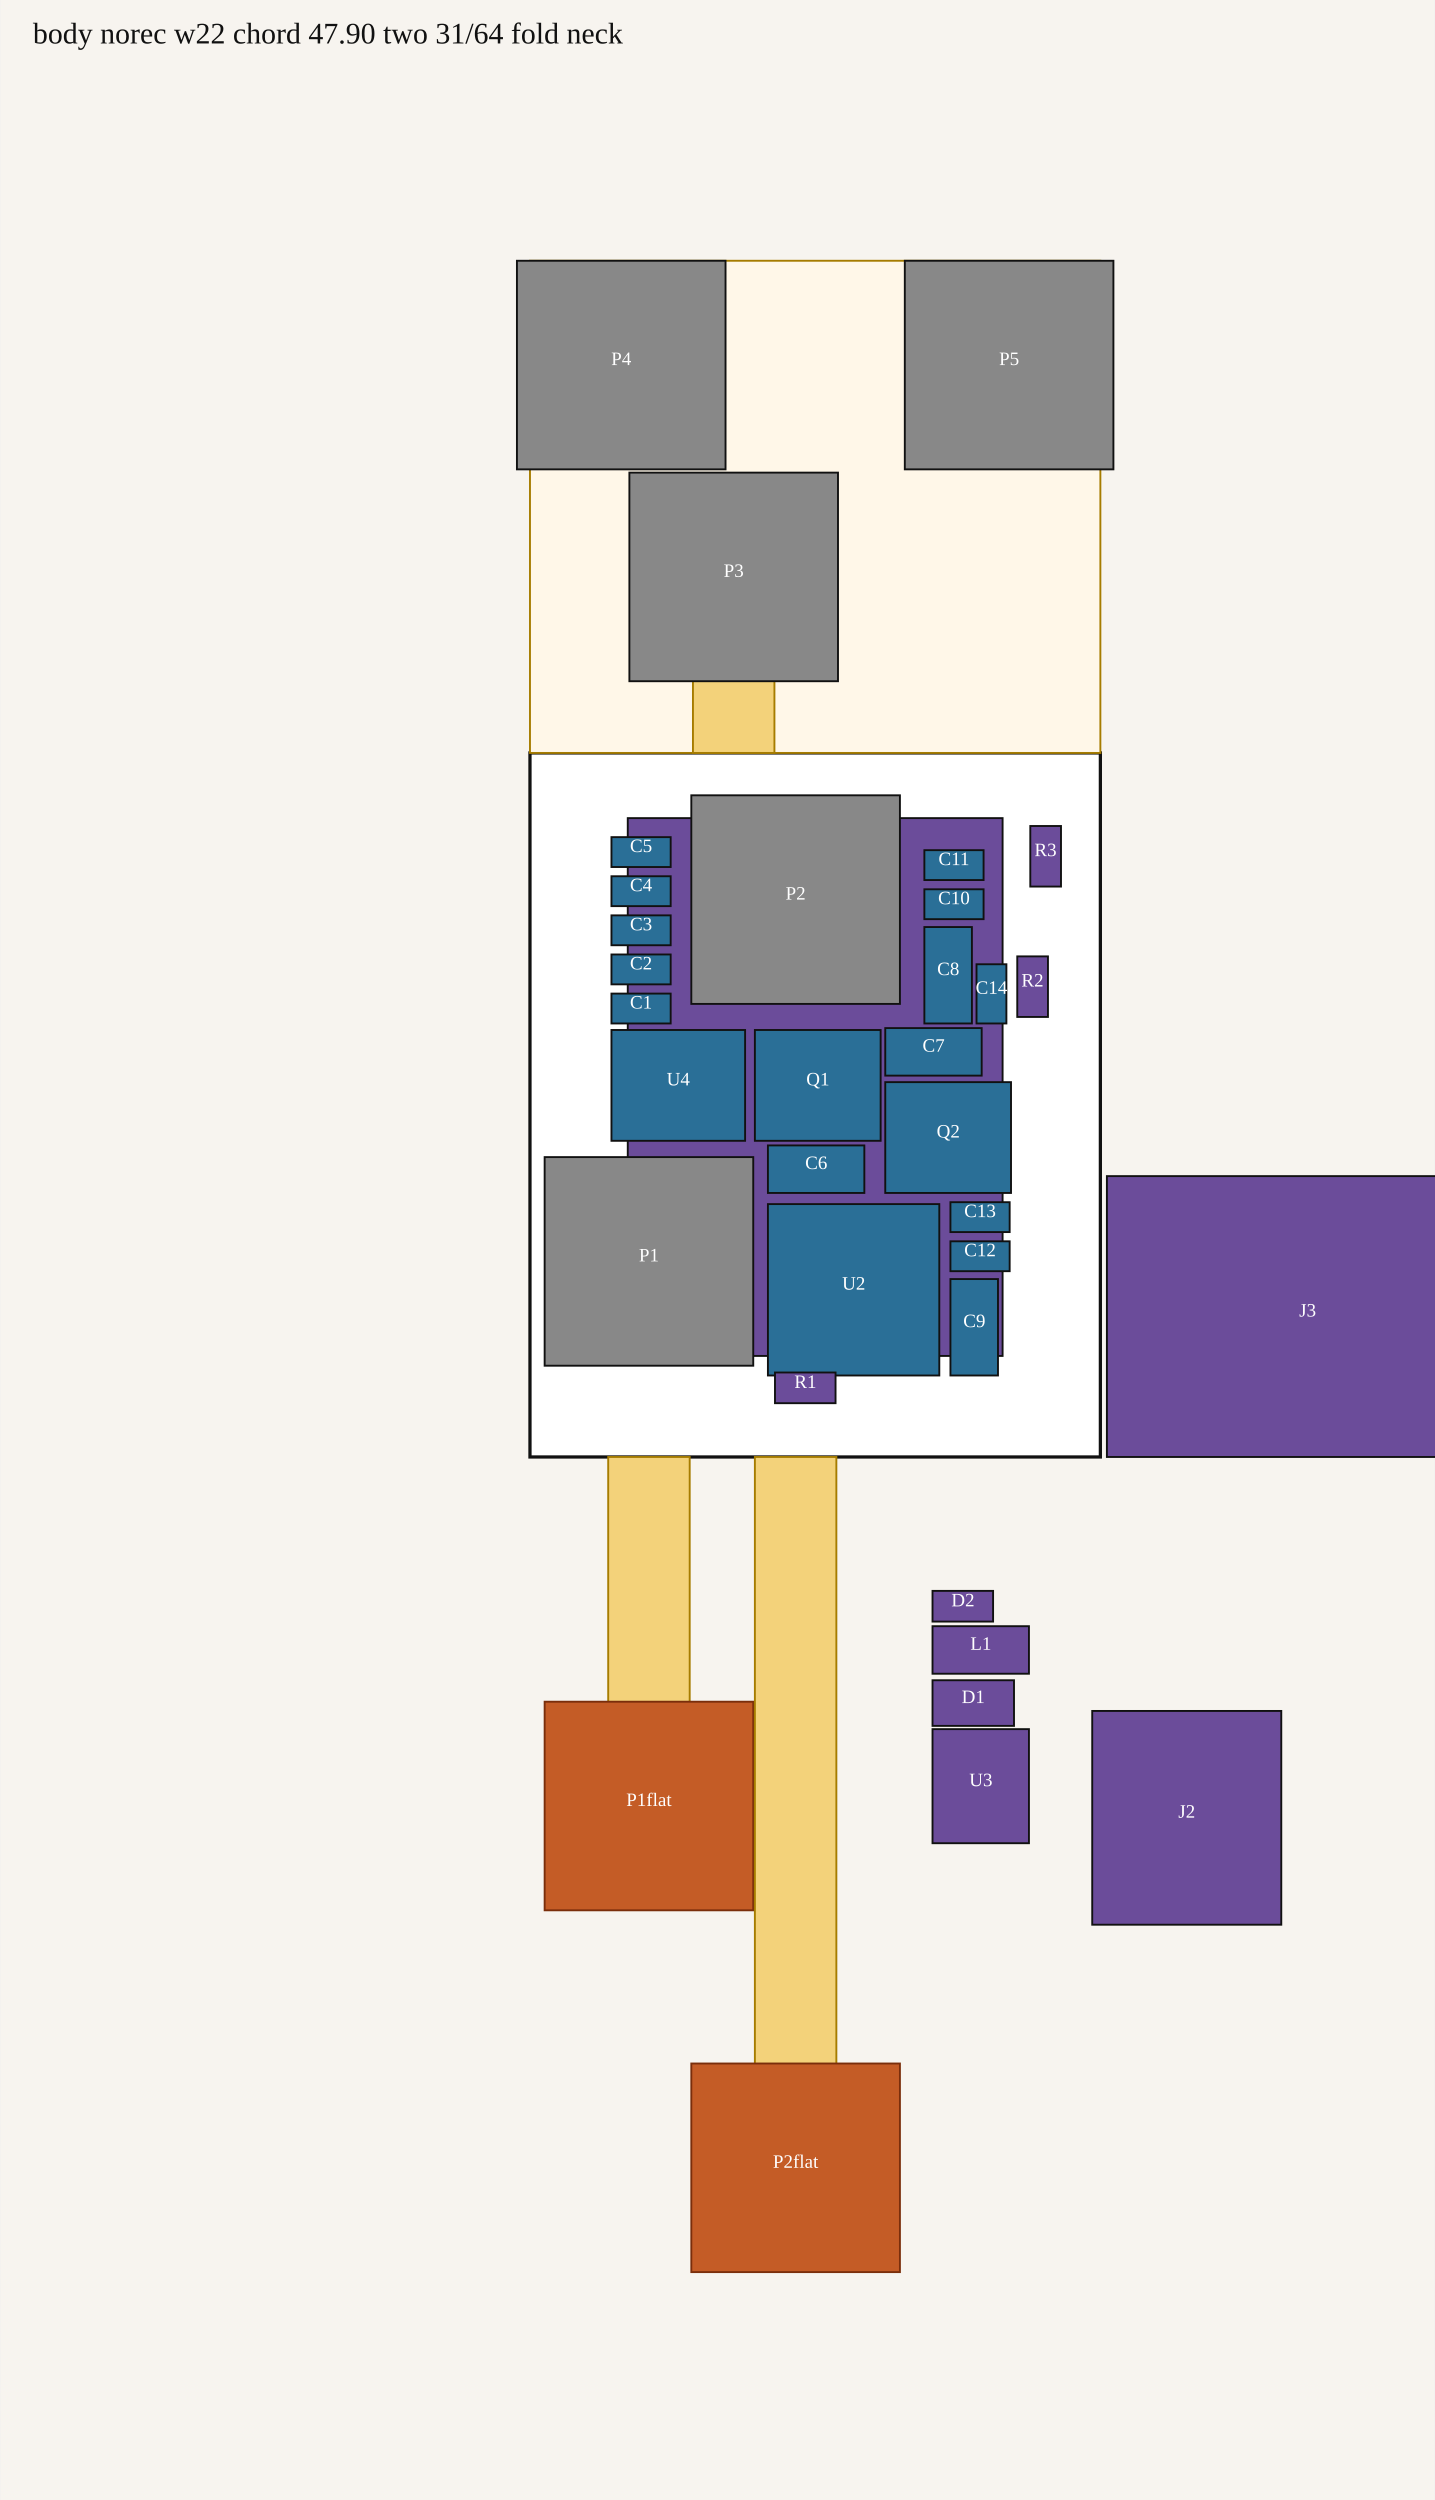
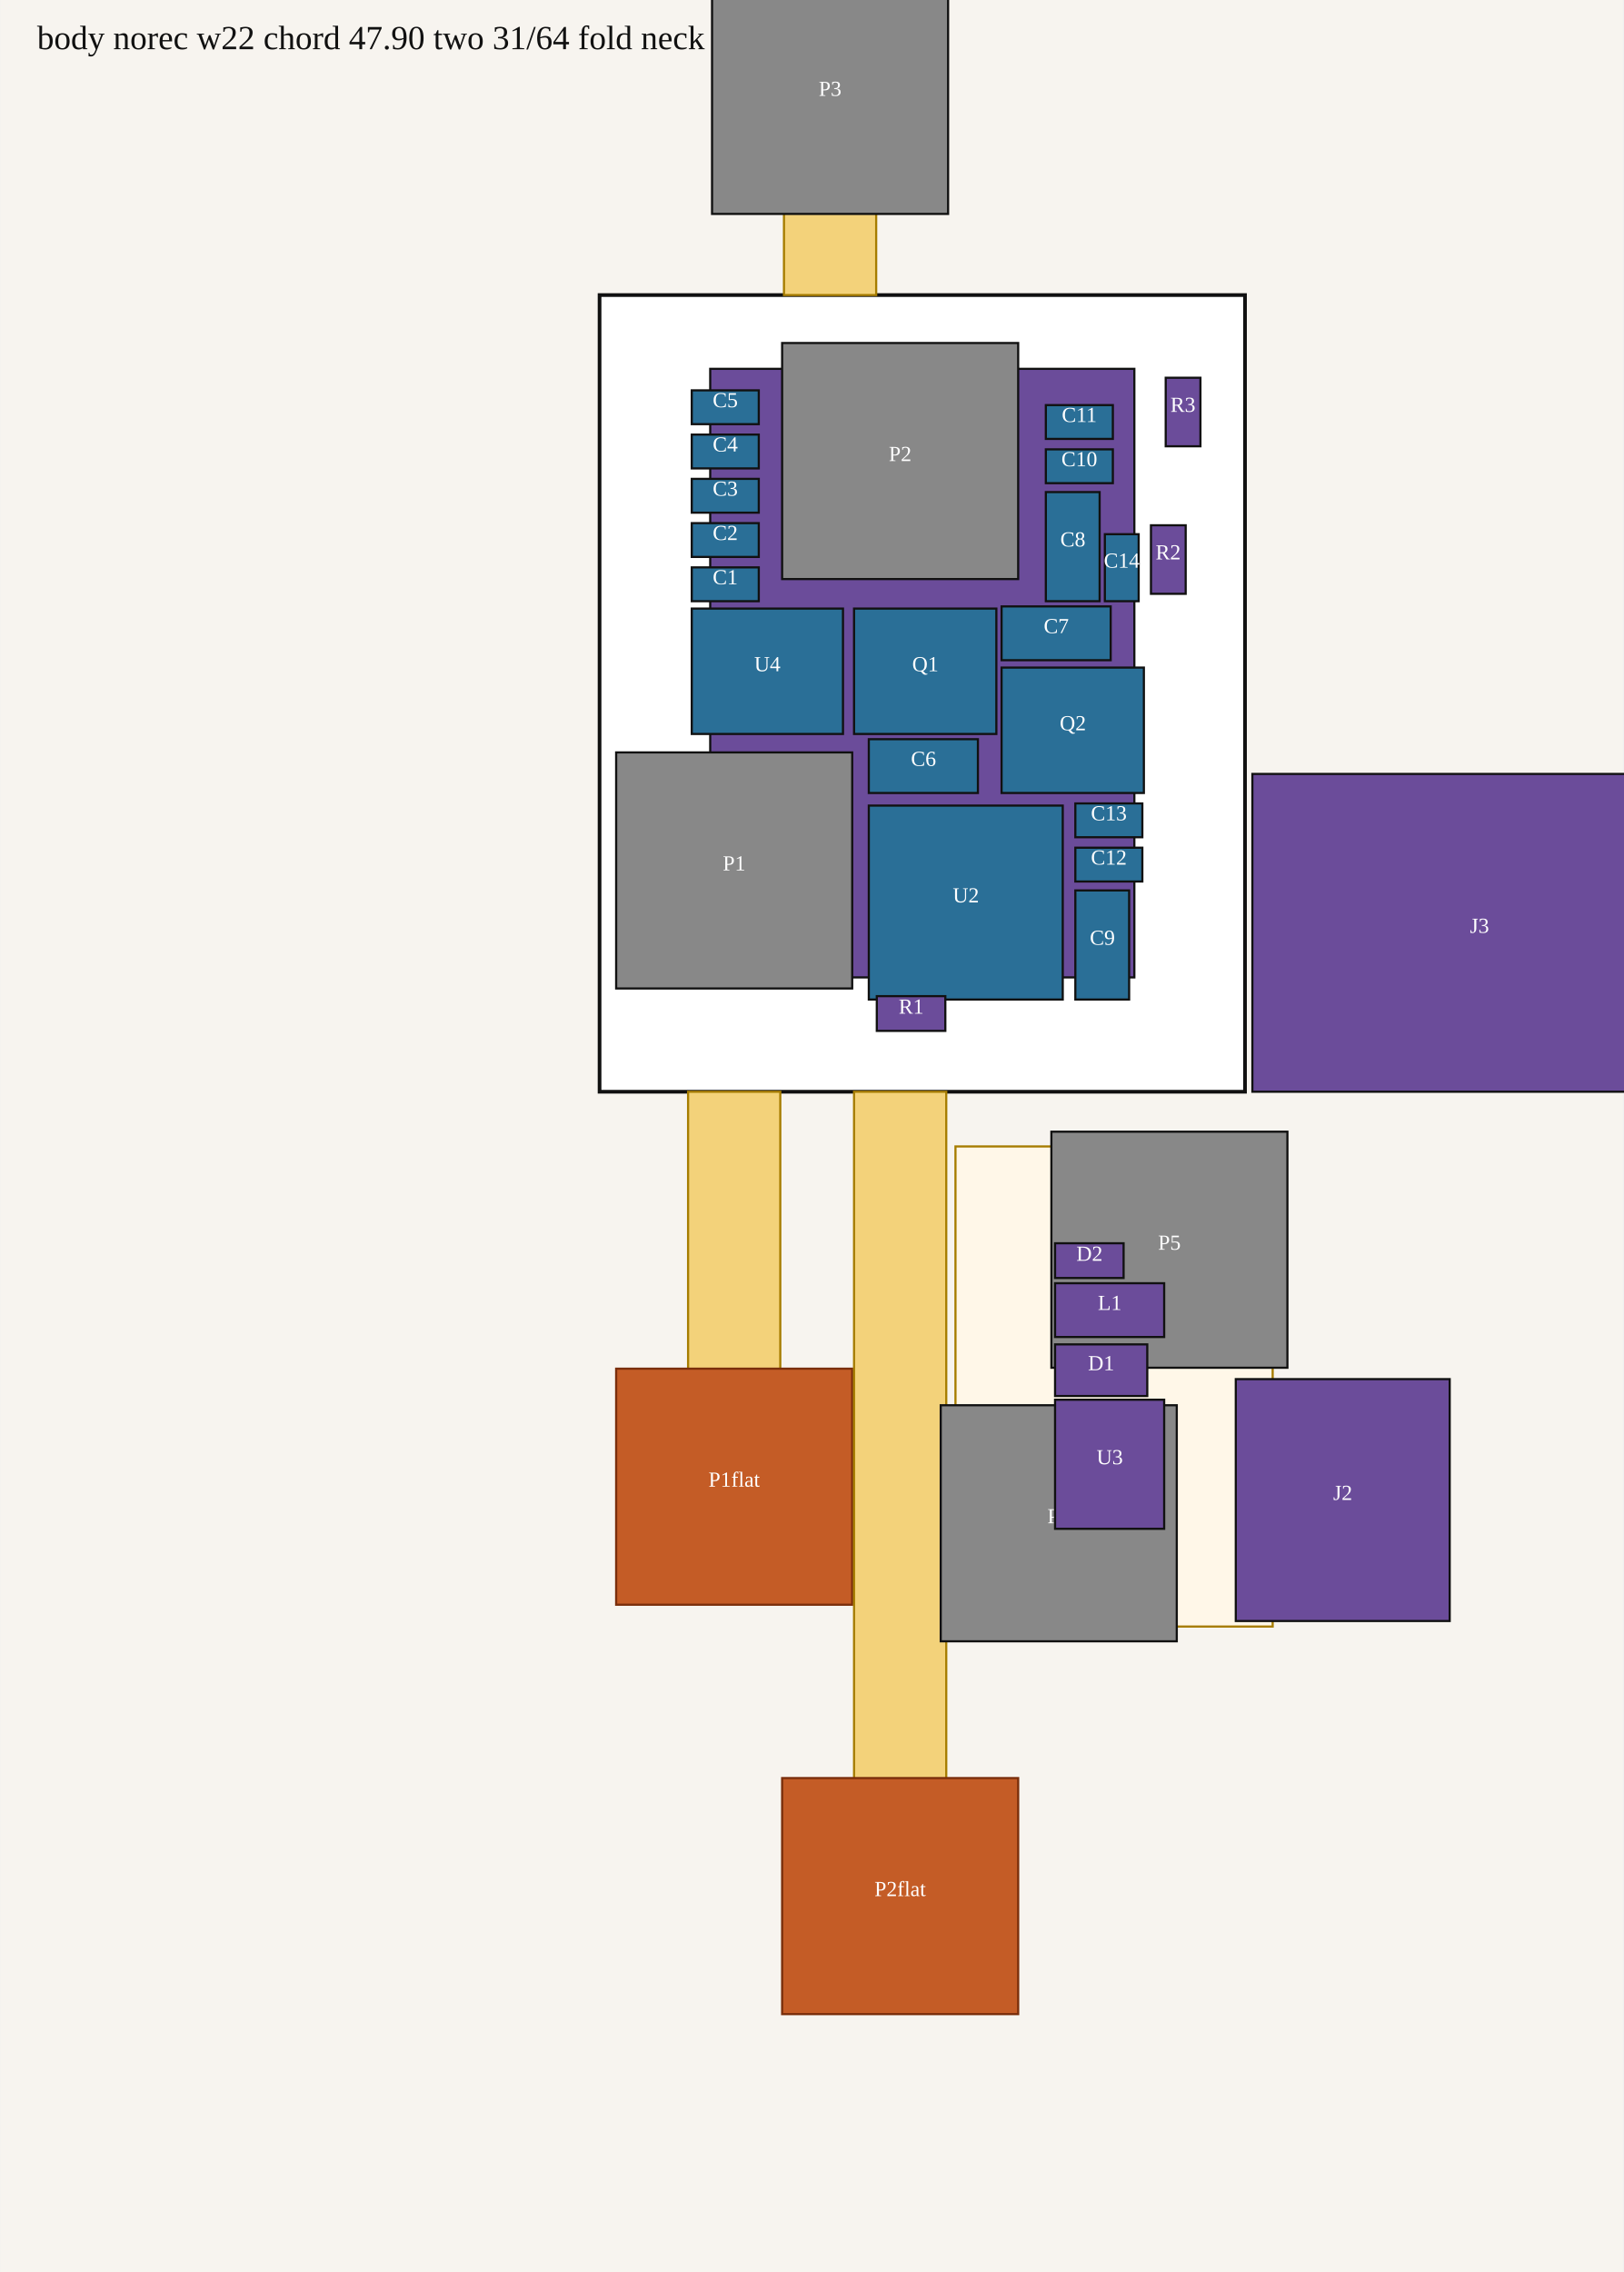
- <svg xmlns="http://www.w3.org/2000/svg" width="528" height="920" viewBox="0 0 528.0 920.4">
+ <svg xmlns="http://www.w3.org/2000/svg" width="528" height="739" viewBox="0 0 528.0 739.2">
  <rect width="100%" height="100%" fill="#f7f4ef" />
-   <rect x="195.0" y="277.2" width="210.0" height="259.2" fill="#fff" stroke="#111" stroke-width="1.2" />
-   <rect x="195.0" y="96.0" width="210.0" height="181.2" fill="#fff7e8" stroke="#a67c00" stroke-width="0.7" />
-   <rect x="223.8" y="536.4" width="30.0" height="128.5" fill="#f3d27a" stroke="#a67c00" stroke-width="0.7" />
-   <rect x="200.4" y="626.5" width="76.8" height="76.8" fill="#c45c26" stroke="#7a2e0b" stroke-width="0.7" />
-   <text x="238.8" y="664.9" font-size="7" text-anchor="middle" fill="#fff">P1flat</text>
-   <rect x="277.8" y="536.4" width="30.0" height="261.7" fill="#f3d27a" stroke="#a67c00" stroke-width="0.7" />
-   <rect x="254.4" y="759.7" width="76.8" height="76.8" fill="#c45c26" stroke="#7a2e0b" stroke-width="0.7" />
-   <text x="292.8" y="798.1" font-size="7" text-anchor="middle" fill="#fff">P2flat</text>
-   <rect x="255.0" y="212.4" width="30.0" height="64.8" fill="#f3d27a" stroke="#a67c00" stroke-width="0.7" />
-   <rect x="231.0" y="301.2" width="138.0" height="198.0" fill="#6b4c9a" stroke="#111" stroke-width="0.7" />
-   <text x="300.0" y="400.2" font-size="7" text-anchor="middle" fill="#fff">U1</text>
-   <rect x="200.4" y="426.0" width="76.8" height="76.8" fill="#888" stroke="#111" stroke-width="0.7" />
-   <text x="238.8" y="464.4" font-size="7" text-anchor="middle" fill="#fff">P1</text>
-   <rect x="254.4" y="292.8" width="76.8" height="76.8" fill="#888" stroke="#111" stroke-width="0.7" />
-   <text x="292.8" y="331.2" font-size="7" text-anchor="middle" fill="#fff">P2</text>
-   <rect x="231.6" y="174.0" width="76.8" height="76.8" fill="#888" stroke="#111" stroke-width="0.7" />
-   <text x="270.0" y="212.4" font-size="7" text-anchor="middle" fill="#fff">P3</text>
-   <rect x="190.2" y="96.0" width="76.8" height="76.8" fill="#888" stroke="#111" stroke-width="0.7" />
-   <text x="228.6" y="134.4" font-size="7" text-anchor="middle" fill="#fff">P4</text>
-   <rect x="333.0" y="96.0" width="76.8" height="76.8" fill="#888" stroke="#111" stroke-width="0.7" />
-   <text x="371.4" y="134.4" font-size="7" text-anchor="middle" fill="#fff">P5</text>
-   <rect x="282.6" y="443.3" width="63.1" height="63.1" fill="#2a6f97" stroke="#111" stroke-width="0.7" />
-   <text x="314.2" y="474.8" font-size="7" text-anchor="middle" fill="#fff">U2</text>
-   <rect x="343.2" y="636.6" width="35.5" height="42.0" fill="#6b4c9a" stroke="#111" stroke-width="0.7" />
-   <text x="361.0" y="657.6" font-size="7" text-anchor="middle" fill="#fff">U3</text>
-   <rect x="225.0" y="379.2" width="49.2" height="40.8" fill="#2a6f97" stroke="#111" stroke-width="0.7" />
-   <text x="249.6" y="399.6" font-size="7" text-anchor="middle" fill="#fff">U4</text>
-   <rect x="402.0" y="629.9" width="69.6" height="78.7" fill="#6b4c9a" stroke="#111" stroke-width="0.7" />
-   <text x="436.8" y="669.2" font-size="7" text-anchor="middle" fill="#fff">J2</text>
-   <rect x="407.4" y="433.0" width="147.7" height="103.4" fill="#6b4c9a" stroke="#111" stroke-width="0.7" />
-   <text x="481.3" y="484.7" font-size="7" text-anchor="middle" fill="#fff">J3</text>
-   <rect x="343.2" y="618.6" width="30.0" height="16.8" fill="#6b4c9a" stroke="#111" stroke-width="0.7" />
-   <text x="358.2" y="627.0" font-size="7" text-anchor="middle" fill="#fff">D1</text>
-   <rect x="343.2" y="598.7" width="35.5" height="17.5" fill="#6b4c9a" stroke="#111" stroke-width="0.7" />
-   <text x="361.0" y="607.4" font-size="7" text-anchor="middle" fill="#fff">L1</text>
-   <rect x="343.2" y="585.7" width="22.3" height="11.3" fill="#6b4c9a" stroke="#111" stroke-width="0.7" />
-   <text x="354.4" y="591.4" font-size="7" text-anchor="middle" fill="#fff">D2</text>
-   <rect x="277.8" y="379.2" width="46.3" height="40.8" fill="#2a6f97" stroke="#111" stroke-width="0.7" />
-   <text x="301.0" y="399.6" font-size="7" text-anchor="middle" fill="#fff">Q1</text>
-   <rect x="325.8" y="398.4" width="46.3" height="40.8" fill="#2a6f97" stroke="#111" stroke-width="0.7" />
-   <text x="349.0" y="418.8" font-size="7" text-anchor="middle" fill="#fff">Q2</text>
-   <rect x="285.2" y="505.3" width="22.3" height="11.3" fill="#6b4c9a" stroke="#111" stroke-width="0.7" />
-   <text x="296.4" y="511.0" font-size="7" text-anchor="middle" fill="#fff">R1</text>
-   <rect x="374.4" y="352.1" width="11.3" height="22.3" fill="#6b4c9a" stroke="#111" stroke-width="0.7" />
-   <text x="380.0" y="363.2" font-size="7" text-anchor="middle" fill="#fff">R2</text>
-   <rect x="379.2" y="304.1" width="11.3" height="22.3" fill="#6b4c9a" stroke="#111" stroke-width="0.7" />
-   <text x="384.8" y="315.2" font-size="7" text-anchor="middle" fill="#fff">R3</text>
-   <rect x="225.0" y="365.8" width="21.8" height="11.0" fill="#2a6f97" stroke="#111" stroke-width="0.7" />
-   <text x="235.9" y="371.3" font-size="7" text-anchor="middle" fill="#fff">C1</text>
-   <rect x="225.0" y="351.4" width="21.8" height="11.0" fill="#2a6f97" stroke="#111" stroke-width="0.7" />
-   <text x="235.9" y="356.9" font-size="7" text-anchor="middle" fill="#fff">C2</text>
-   <rect x="225.0" y="337.0" width="21.8" height="11.0" fill="#2a6f97" stroke="#111" stroke-width="0.7" />
-   <text x="235.9" y="342.5" font-size="7" text-anchor="middle" fill="#fff">C3</text>
-   <rect x="225.0" y="322.6" width="21.8" height="11.0" fill="#2a6f97" stroke="#111" stroke-width="0.7" />
-   <text x="235.9" y="328.1" font-size="7" text-anchor="middle" fill="#fff">C4</text>
-   <rect x="225.0" y="308.2" width="21.8" height="11.0" fill="#2a6f97" stroke="#111" stroke-width="0.7" />
-   <text x="235.9" y="313.7" font-size="7" text-anchor="middle" fill="#fff">C5</text>
-   <rect x="282.6" y="421.7" width="35.5" height="17.5" fill="#2a6f97" stroke="#111" stroke-width="0.7" />
-   <text x="300.4" y="430.4" font-size="7" text-anchor="middle" fill="#fff">C6</text>
-   <rect x="325.8" y="378.5" width="35.5" height="17.5" fill="#2a6f97" stroke="#111" stroke-width="0.7" />
-   <text x="343.6" y="387.2" font-size="7" text-anchor="middle" fill="#fff">C7</text>
-   <rect x="340.2" y="341.3" width="17.5" height="35.5" fill="#2a6f97" stroke="#111" stroke-width="0.7" />
-   <text x="349.0" y="359.0" font-size="7" text-anchor="middle" fill="#fff">C8</text>
-   <rect x="349.8" y="470.9" width="17.5" height="35.5" fill="#2a6f97" stroke="#111" stroke-width="0.7" />
-   <text x="358.6" y="488.6" font-size="7" text-anchor="middle" fill="#fff">C9</text>
-   <rect x="340.2" y="327.4" width="21.8" height="11.0" fill="#2a6f97" stroke="#111" stroke-width="0.7" />
-   <text x="351.1" y="332.9" font-size="7" text-anchor="middle" fill="#fff">C10</text>
-   <rect x="340.2" y="313.0" width="21.8" height="11.0" fill="#2a6f97" stroke="#111" stroke-width="0.7" />
-   <text x="351.1" y="318.5" font-size="7" text-anchor="middle" fill="#fff">C11</text>
-   <rect x="349.8" y="457.0" width="21.8" height="11.0" fill="#2a6f97" stroke="#111" stroke-width="0.7" />
-   <text x="360.7" y="462.5" font-size="7" text-anchor="middle" fill="#fff">C12</text>
-   <rect x="349.8" y="442.6" width="21.8" height="11.0" fill="#2a6f97" stroke="#111" stroke-width="0.7" />
-   <text x="360.7" y="448.1" font-size="7" text-anchor="middle" fill="#fff">C13</text>
-   <rect x="359.4" y="355.0" width="11.0" height="21.8" fill="#2a6f97" stroke="#111" stroke-width="0.7" />
-   <text x="364.9" y="365.9" font-size="7" text-anchor="middle" fill="#fff">C14</text>
+   <rect x="195.0" y="96.0" width="210.0" height="259.2" fill="#fff" stroke="#111" stroke-width="1.2" />
+   <rect x="310.8" y="373.0" width="103.2" height="156.2" fill="#fff7e8" stroke="#a67c00" stroke-width="0.7" />
+   <rect x="223.8" y="355.2" width="30.0" height="128.5" fill="#f3d27a" stroke="#a67c00" stroke-width="0.7" />
+   <rect x="200.4" y="445.3" width="76.8" height="76.8" fill="#c45c26" stroke="#7a2e0b" stroke-width="0.7" />
+   <text x="238.8" y="483.7" font-size="7" text-anchor="middle" fill="#fff">P1flat</text>
+   <rect x="277.8" y="355.2" width="30.0" height="261.7" fill="#f3d27a" stroke="#a67c00" stroke-width="0.7" />
+   <rect x="254.4" y="578.5" width="76.8" height="76.8" fill="#c45c26" stroke="#7a2e0b" stroke-width="0.7" />
+   <text x="292.8" y="616.9" font-size="7" text-anchor="middle" fill="#fff">P2flat</text>
+   <rect x="255.0" y="31.2" width="30.0" height="64.8" fill="#f3d27a" stroke="#a67c00" stroke-width="0.7" />
+   <rect x="231.0" y="120.0" width="138.0" height="198.0" fill="#6b4c9a" stroke="#111" stroke-width="0.7" />
+   <text x="300.0" y="219.0" font-size="7" text-anchor="middle" fill="#fff">U1</text>
+   <rect x="200.4" y="244.8" width="76.8" height="76.8" fill="#888" stroke="#111" stroke-width="0.7" />
+   <text x="238.8" y="283.2" font-size="7" text-anchor="middle" fill="#fff">P1</text>
+   <rect x="254.4" y="111.6" width="76.8" height="76.8" fill="#888" stroke="#111" stroke-width="0.7" />
+   <text x="292.8" y="150.0" font-size="7" text-anchor="middle" fill="#fff">P2</text>
+   <rect x="231.6" y="-7.2" width="76.8" height="76.8" fill="#888" stroke="#111" stroke-width="0.7" />
+   <text x="270.0" y="31.2" font-size="7" text-anchor="middle" fill="#fff">P3</text>
+   <rect x="306.0" y="457.2" width="76.8" height="76.8" fill="#888" stroke="#111" stroke-width="0.7" />
+   <text x="344.4" y="495.6" font-size="7" text-anchor="middle" fill="#fff">P4</text>
+   <rect x="342.0" y="368.2" width="76.8" height="76.8" fill="#888" stroke="#111" stroke-width="0.7" />
+   <text x="380.4" y="406.6" font-size="7" text-anchor="middle" fill="#fff">P5</text>
+   <rect x="282.6" y="262.1" width="63.1" height="63.1" fill="#2a6f97" stroke="#111" stroke-width="0.7" />
+   <text x="314.2" y="293.6" font-size="7" text-anchor="middle" fill="#fff">U2</text>
+   <rect x="343.2" y="455.4" width="35.5" height="42.0" fill="#6b4c9a" stroke="#111" stroke-width="0.7" />
+   <text x="361.0" y="476.4" font-size="7" text-anchor="middle" fill="#fff">U3</text>
+   <rect x="225.0" y="198.0" width="49.2" height="40.8" fill="#2a6f97" stroke="#111" stroke-width="0.7" />
+   <text x="249.6" y="218.4" font-size="7" text-anchor="middle" fill="#fff">U4</text>
+   <rect x="402.0" y="448.7" width="69.6" height="78.7" fill="#6b4c9a" stroke="#111" stroke-width="0.7" />
+   <text x="436.8" y="488.0" font-size="7" text-anchor="middle" fill="#fff">J2</text>
+   <rect x="407.4" y="251.8" width="147.7" height="103.4" fill="#6b4c9a" stroke="#111" stroke-width="0.7" />
+   <text x="481.3" y="303.5" font-size="7" text-anchor="middle" fill="#fff">J3</text>
+   <rect x="343.2" y="437.4" width="30.0" height="16.8" fill="#6b4c9a" stroke="#111" stroke-width="0.7" />
+   <text x="358.2" y="445.8" font-size="7" text-anchor="middle" fill="#fff">D1</text>
+   <rect x="343.2" y="417.5" width="35.5" height="17.5" fill="#6b4c9a" stroke="#111" stroke-width="0.7" />
+   <text x="361.0" y="426.2" font-size="7" text-anchor="middle" fill="#fff">L1</text>
+   <rect x="343.2" y="404.5" width="22.3" height="11.3" fill="#6b4c9a" stroke="#111" stroke-width="0.7" />
+   <text x="354.4" y="410.2" font-size="7" text-anchor="middle" fill="#fff">D2</text>
+   <rect x="277.8" y="198.0" width="46.3" height="40.8" fill="#2a6f97" stroke="#111" stroke-width="0.7" />
+   <text x="301.0" y="218.4" font-size="7" text-anchor="middle" fill="#fff">Q1</text>
+   <rect x="325.8" y="217.2" width="46.3" height="40.8" fill="#2a6f97" stroke="#111" stroke-width="0.7" />
+   <text x="349.0" y="237.6" font-size="7" text-anchor="middle" fill="#fff">Q2</text>
+   <rect x="285.2" y="324.1" width="22.3" height="11.3" fill="#6b4c9a" stroke="#111" stroke-width="0.7" />
+   <text x="296.4" y="329.8" font-size="7" text-anchor="middle" fill="#fff">R1</text>
+   <rect x="374.4" y="170.9" width="11.3" height="22.3" fill="#6b4c9a" stroke="#111" stroke-width="0.7" />
+   <text x="380.0" y="182.0" font-size="7" text-anchor="middle" fill="#fff">R2</text>
+   <rect x="379.2" y="122.9" width="11.3" height="22.3" fill="#6b4c9a" stroke="#111" stroke-width="0.7" />
+   <text x="384.8" y="134.0" font-size="7" text-anchor="middle" fill="#fff">R3</text>
+   <rect x="225.0" y="184.6" width="21.8" height="11.0" fill="#2a6f97" stroke="#111" stroke-width="0.7" />
+   <text x="235.9" y="190.1" font-size="7" text-anchor="middle" fill="#fff">C1</text>
+   <rect x="225.0" y="170.2" width="21.8" height="11.0" fill="#2a6f97" stroke="#111" stroke-width="0.7" />
+   <text x="235.9" y="175.7" font-size="7" text-anchor="middle" fill="#fff">C2</text>
+   <rect x="225.0" y="155.8" width="21.8" height="11.0" fill="#2a6f97" stroke="#111" stroke-width="0.7" />
+   <text x="235.9" y="161.3" font-size="7" text-anchor="middle" fill="#fff">C3</text>
+   <rect x="225.0" y="141.4" width="21.8" height="11.0" fill="#2a6f97" stroke="#111" stroke-width="0.7" />
+   <text x="235.9" y="146.9" font-size="7" text-anchor="middle" fill="#fff">C4</text>
+   <rect x="225.0" y="127.0" width="21.8" height="11.0" fill="#2a6f97" stroke="#111" stroke-width="0.7" />
+   <text x="235.9" y="132.5" font-size="7" text-anchor="middle" fill="#fff">C5</text>
+   <rect x="282.6" y="240.5" width="35.5" height="17.5" fill="#2a6f97" stroke="#111" stroke-width="0.7" />
+   <text x="300.4" y="249.2" font-size="7" text-anchor="middle" fill="#fff">C6</text>
+   <rect x="325.8" y="197.3" width="35.5" height="17.5" fill="#2a6f97" stroke="#111" stroke-width="0.7" />
+   <text x="343.6" y="206.0" font-size="7" text-anchor="middle" fill="#fff">C7</text>
+   <rect x="340.2" y="160.1" width="17.5" height="35.5" fill="#2a6f97" stroke="#111" stroke-width="0.7" />
+   <text x="349.0" y="177.8" font-size="7" text-anchor="middle" fill="#fff">C8</text>
+   <rect x="349.8" y="289.7" width="17.5" height="35.5" fill="#2a6f97" stroke="#111" stroke-width="0.7" />
+   <text x="358.6" y="307.4" font-size="7" text-anchor="middle" fill="#fff">C9</text>
+   <rect x="340.2" y="146.2" width="21.8" height="11.0" fill="#2a6f97" stroke="#111" stroke-width="0.7" />
+   <text x="351.1" y="151.7" font-size="7" text-anchor="middle" fill="#fff">C10</text>
+   <rect x="340.2" y="131.8" width="21.8" height="11.0" fill="#2a6f97" stroke="#111" stroke-width="0.7" />
+   <text x="351.1" y="137.3" font-size="7" text-anchor="middle" fill="#fff">C11</text>
+   <rect x="349.8" y="275.8" width="21.8" height="11.0" fill="#2a6f97" stroke="#111" stroke-width="0.7" />
+   <text x="360.7" y="281.3" font-size="7" text-anchor="middle" fill="#fff">C12</text>
+   <rect x="349.8" y="261.4" width="21.8" height="11.0" fill="#2a6f97" stroke="#111" stroke-width="0.7" />
+   <text x="360.7" y="266.9" font-size="7" text-anchor="middle" fill="#fff">C13</text>
+   <rect x="359.4" y="173.8" width="11.0" height="21.8" fill="#2a6f97" stroke="#111" stroke-width="0.7" />
+   <text x="364.9" y="184.7" font-size="7" text-anchor="middle" fill="#fff">C14</text>
  <text x="12" y="16" font-size="11" fill="#111">body norec w22 chord 47.90 two 31/64 fold neck</text>
</svg>
